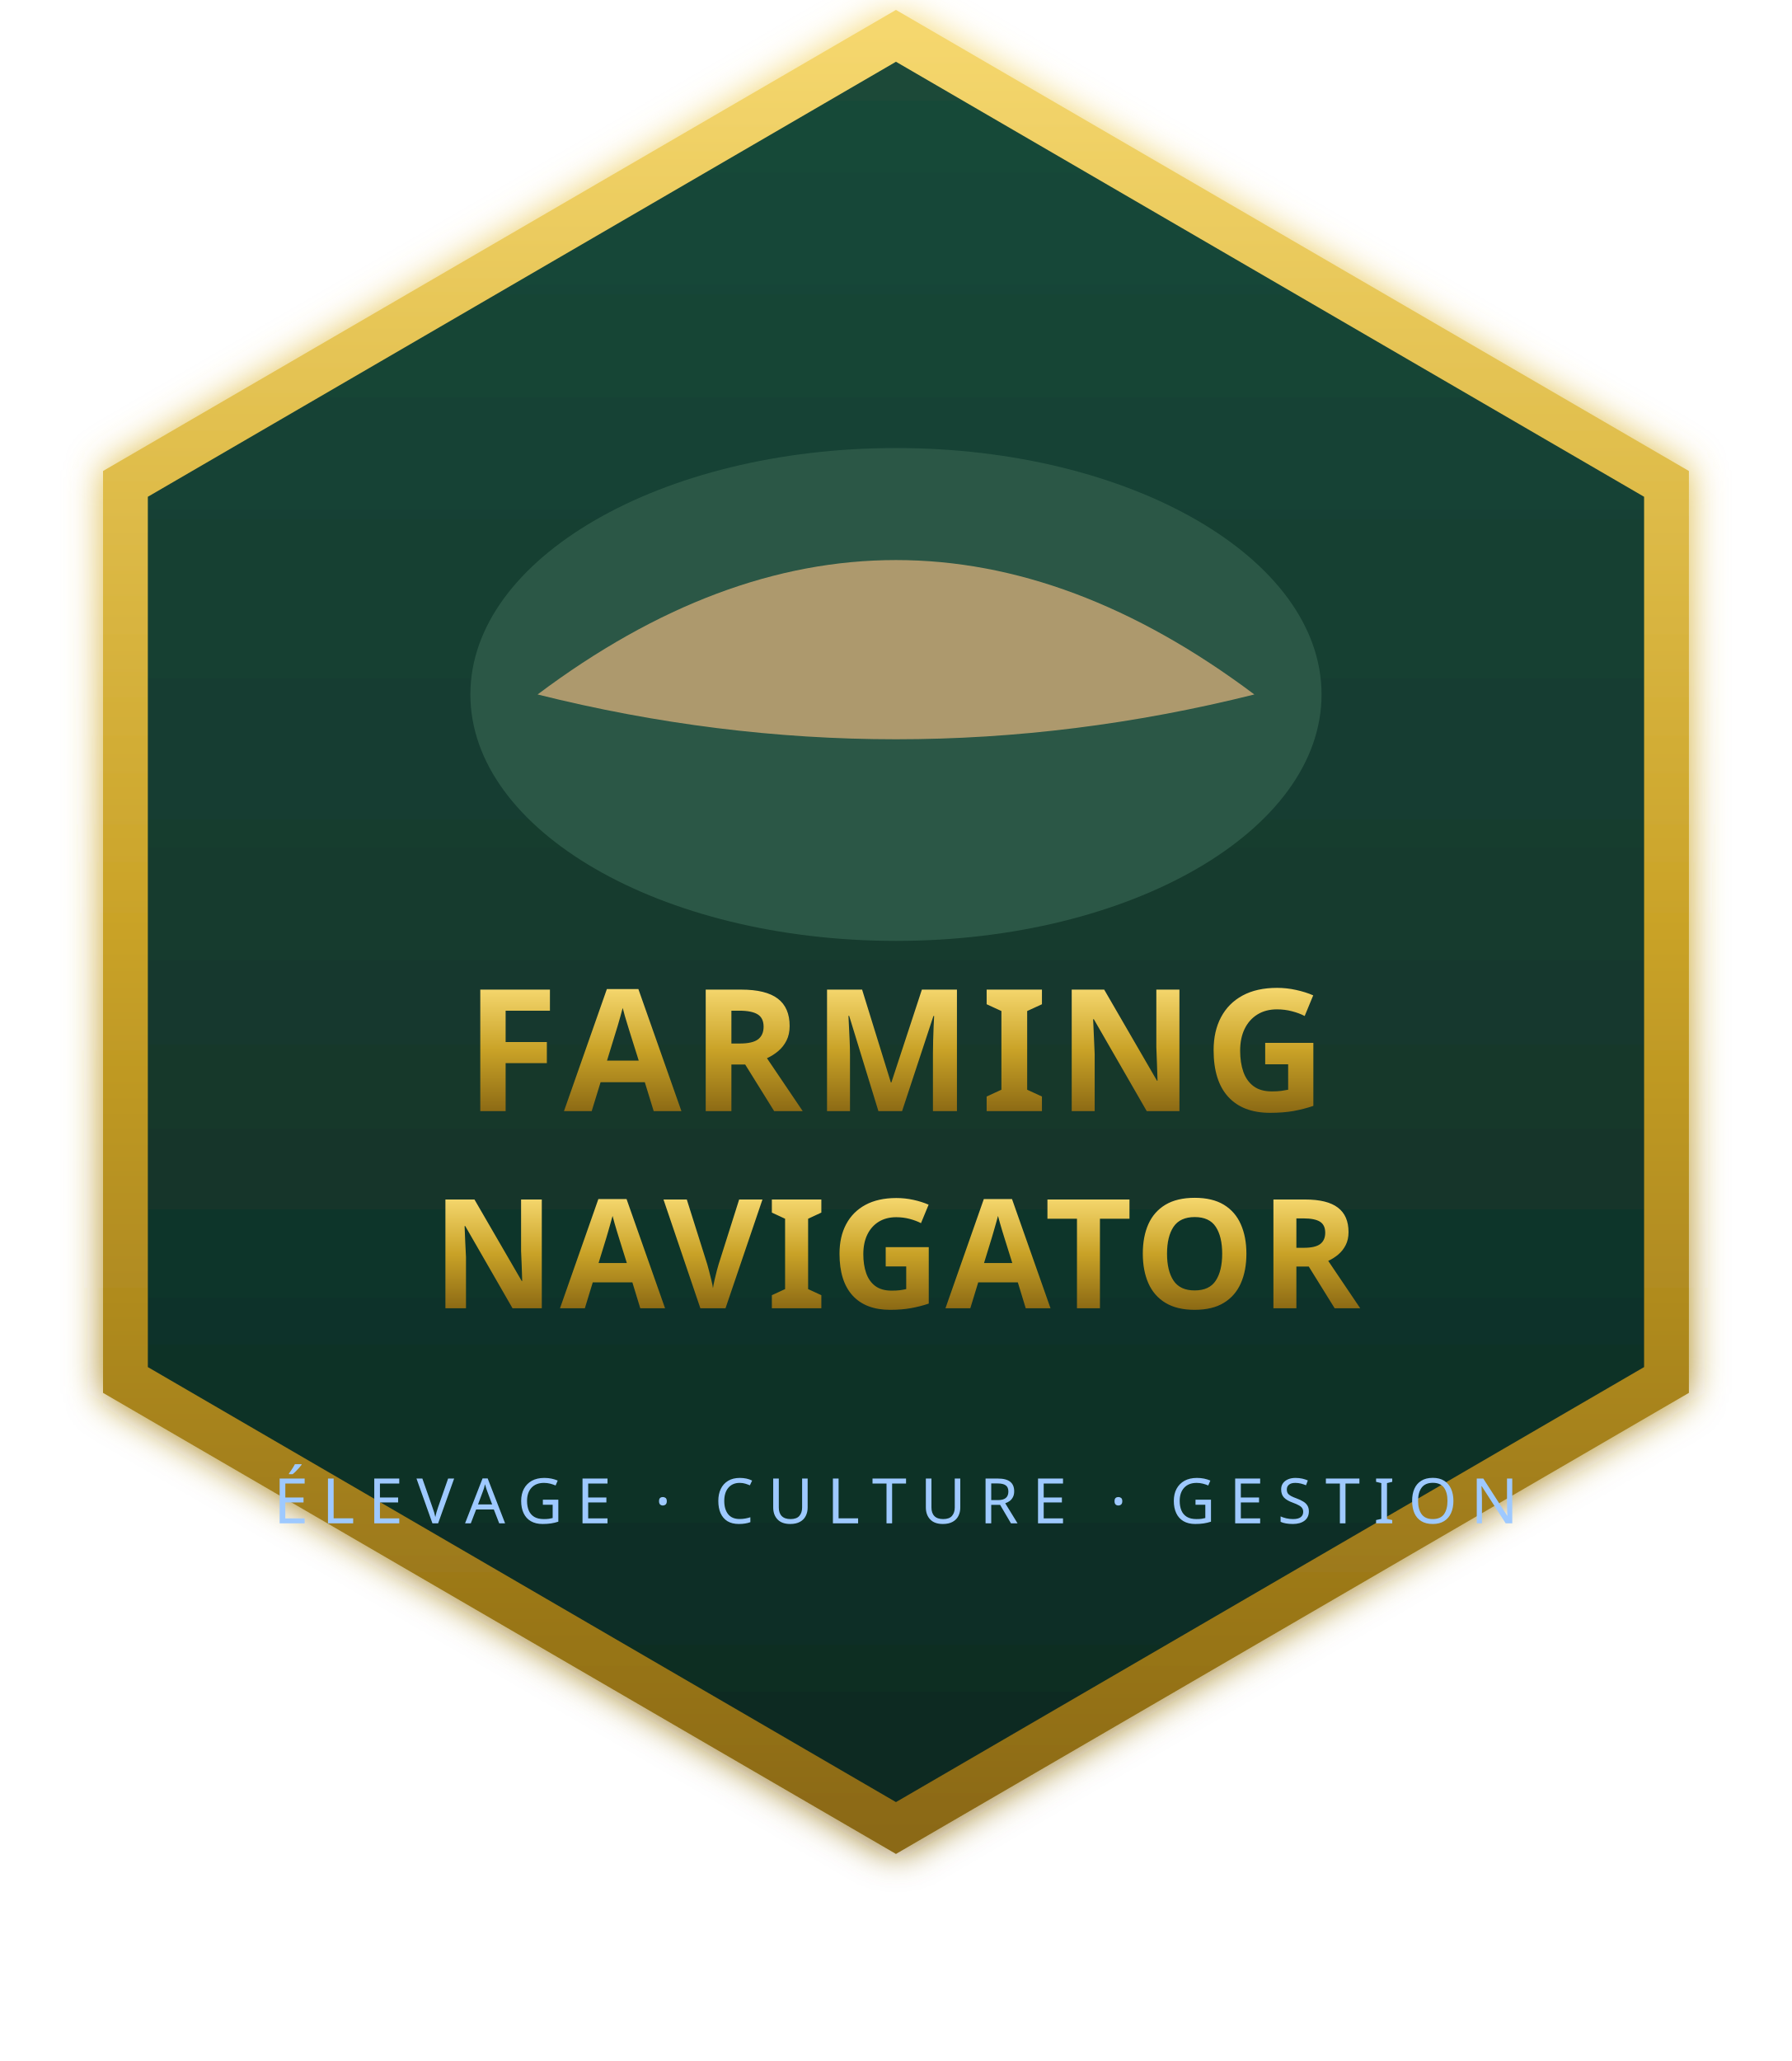
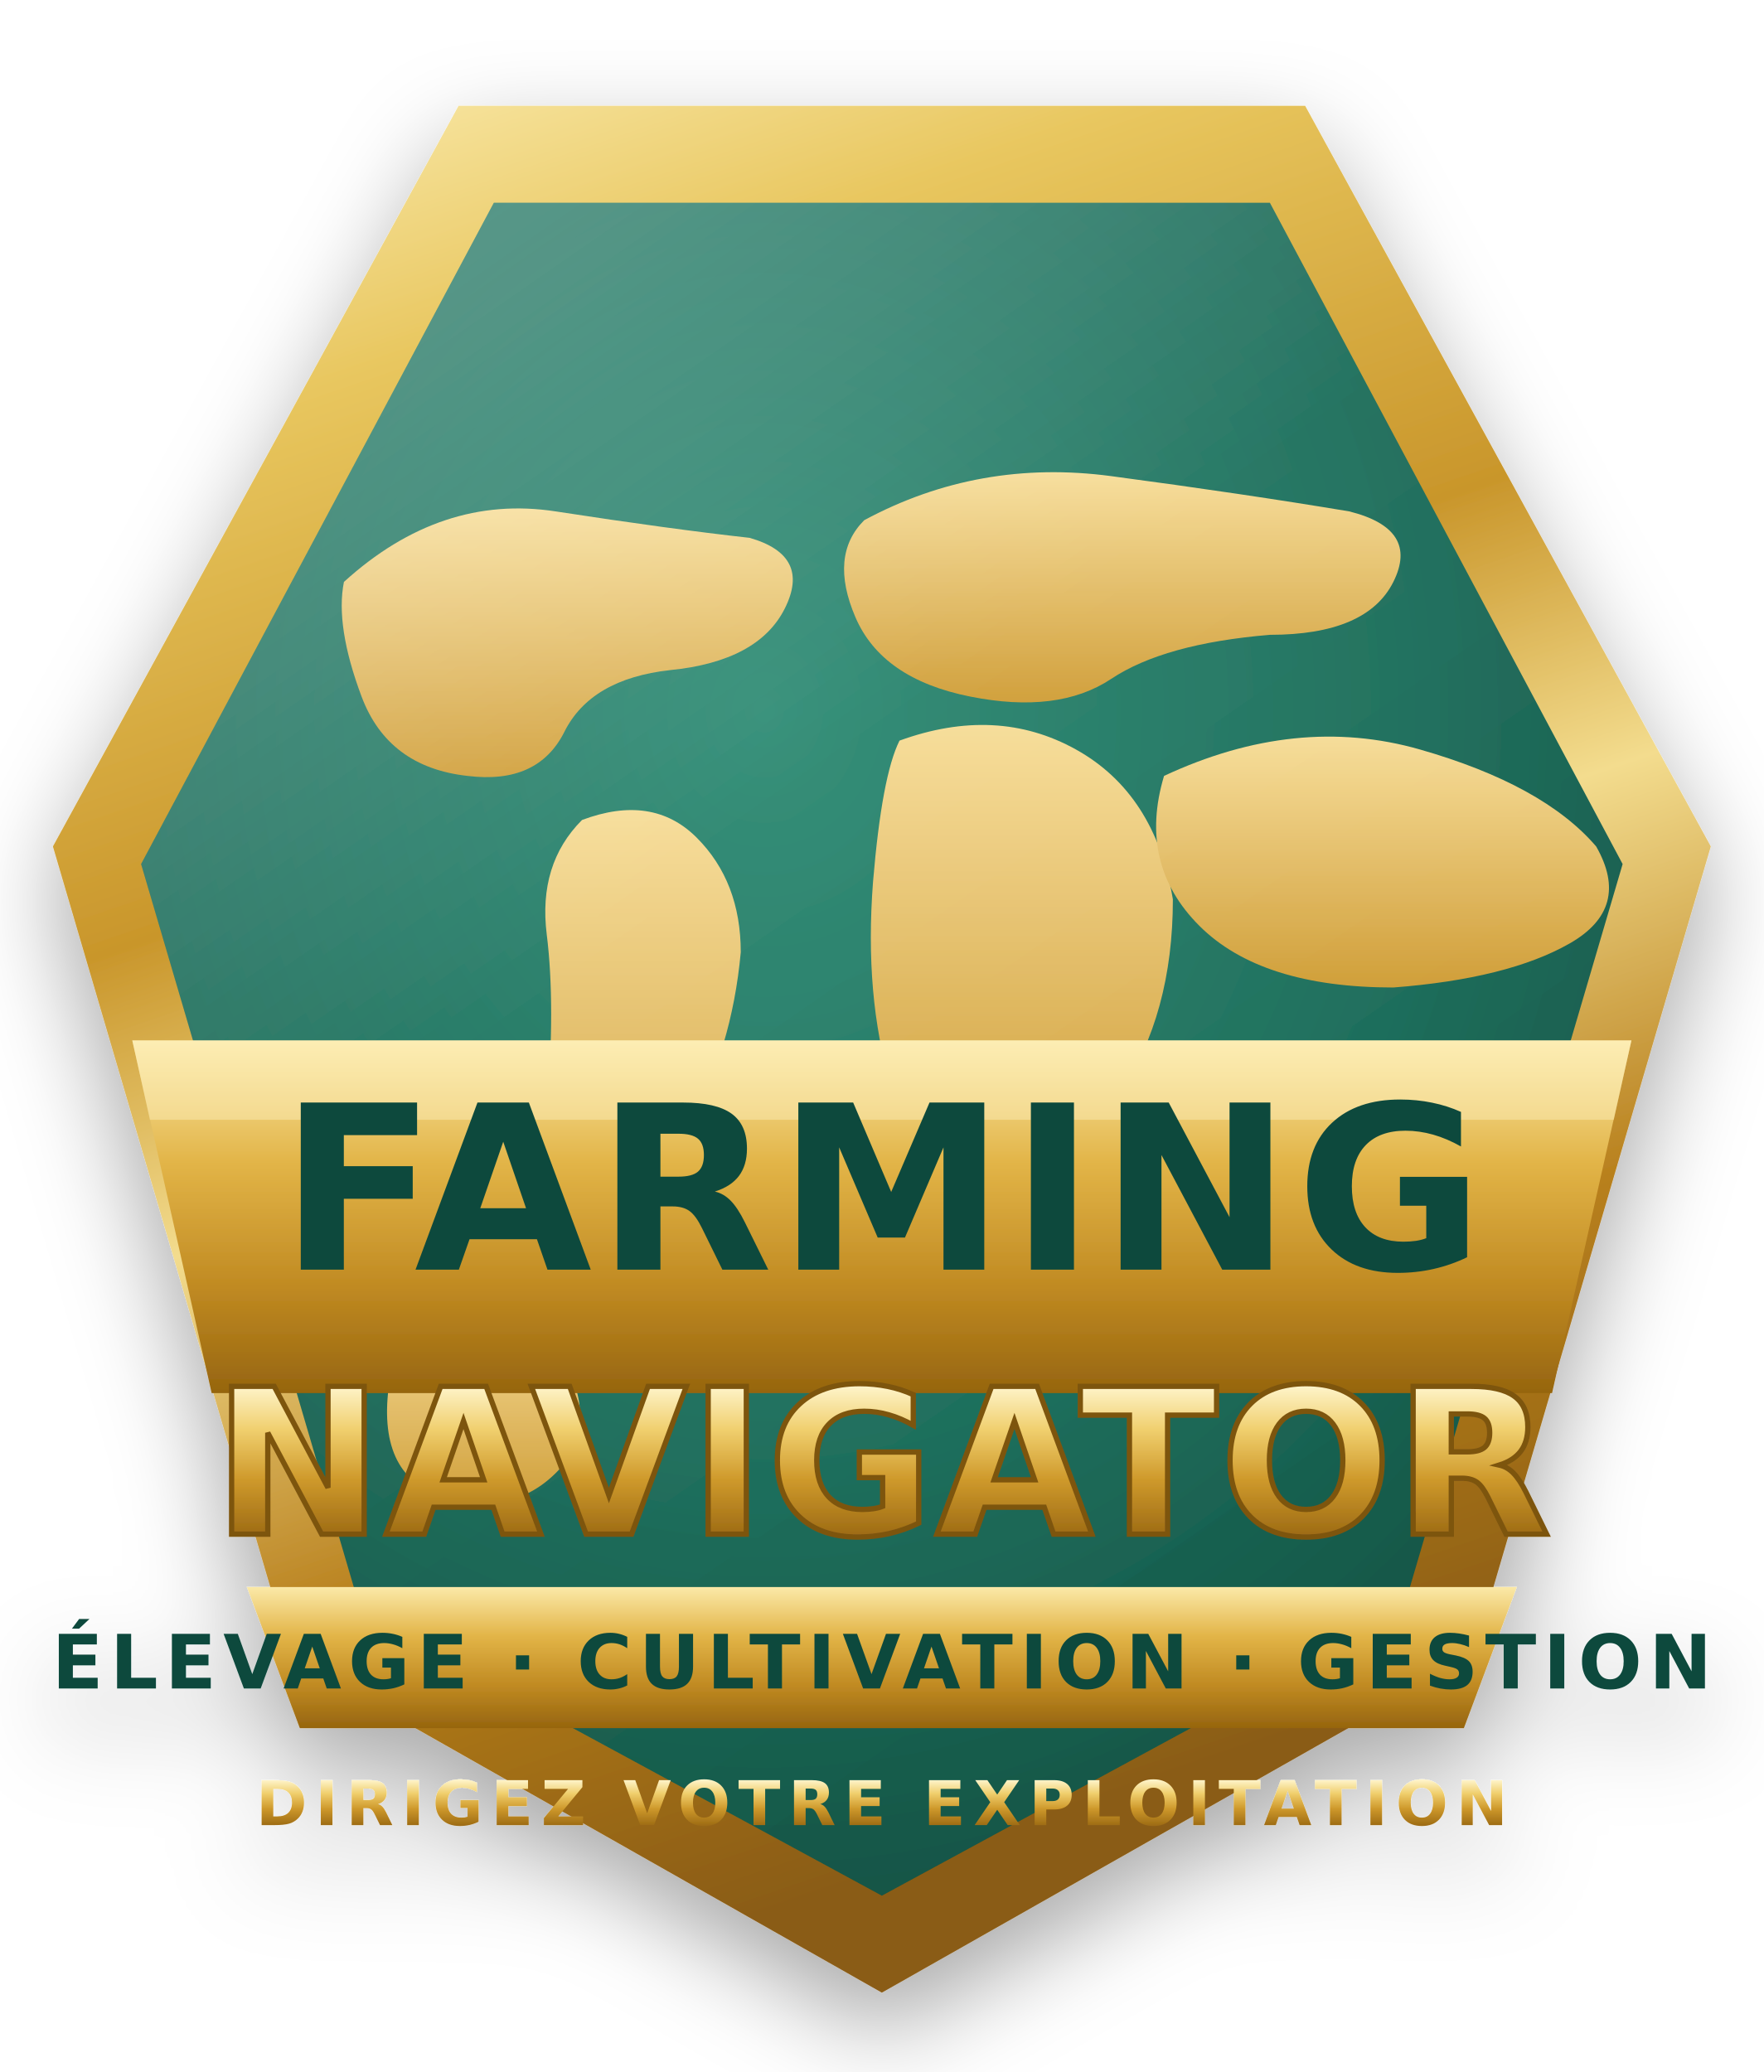
- <svg xmlns="http://www.w3.org/2000/svg" viewBox="0 0 400 460" role="img" aria-label="Farming Navigator">
+ <svg xmlns="http://www.w3.org/2000/svg" viewBox="0 0 400 470" role="img" aria-label="Farming Navigator">
  <defs>
-     <linearGradient id="gold" x1="0%" y1="0%" x2="0%" y2="100%">
-       <stop offset="0%" stop-color="#f5d76e" />
-       <stop offset="50%" stop-color="#c9a227" />
-       <stop offset="100%" stop-color="#8b6914" />
+     <linearGradient id="fnGoldRim" x1="0%" y1="0%" x2="30%" y2="100%">
+       <stop offset="0%" stop-color="#fdf0b8" />
+       <stop offset="18%" stop-color="#e8c65e" />
+       <stop offset="42%" stop-color="#c9962b" />
+       <stop offset="58%" stop-color="#f3dc8e" />
+       <stop offset="78%" stop-color="#b8801d" />
+       <stop offset="100%" stop-color="#8a5c12" />
    </linearGradient>
-     <linearGradient id="hexBg" x1="0%" y1="0%" x2="0%" y2="100%">
-       <stop offset="0%" stop-color="#1a4a3a" />
-       <stop offset="100%" stop-color="#0d2a22" />
+     <linearGradient id="fnGoldFace" x1="0%" y1="0%" x2="0%" y2="100%">
+       <stop offset="0%" stop-color="#fbe9a8" />
+       <stop offset="35%" stop-color="#e2b447" />
+       <stop offset="70%" stop-color="#c08a22" />
+       <stop offset="100%" stop-color="#96650f" />
    </linearGradient>
-     <filter id="glow" x="-20%" y="-20%" width="140%" height="140%">
-       <feGaussianBlur stdDeviation="4" result="b" />
-       <feMerge>
-         <feMergeNode in="b" />
-         <feMergeNode in="SourceGraphic" />
-       </feMerge>
+     <linearGradient id="fnGoldText" x1="0%" y1="0%" x2="0%" y2="100%">
+       <stop offset="0%" stop-color="#fff6cf" />
+       <stop offset="30%" stop-color="#f0cf6e" />
+       <stop offset="62%" stop-color="#cf9a2c" />
+       <stop offset="100%" stop-color="#9c6a14" />
+     </linearGradient>
+     <radialGradient id="fnTeal" cx="42%" cy="30%" r="82%">
+       <stop offset="0%" stop-color="#2b8a72" />
+       <stop offset="52%" stop-color="#1b6d5a" />
+       <stop offset="100%" stop-color="#0e4a3d" />
+     </radialGradient>
+     <linearGradient id="fnMap" x1="0%" y1="0%" x2="0%" y2="100%">
+       <stop offset="0%" stop-color="#f6dc96" />
+       <stop offset="100%" stop-color="#cf9c34" />
+     </linearGradient>
+     <linearGradient id="fnSheen" x1="0%" y1="0%" x2="60%" y2="100%">
+       <stop offset="0%" stop-color="#ffffff" stop-opacity="0.32" />
+       <stop offset="45%" stop-color="#ffffff" stop-opacity="0.05" />
+       <stop offset="100%" stop-color="#ffffff" stop-opacity="0" />
+     </linearGradient>
+     <filter id="fnDrop" x="-25%" y="-20%" width="150%" height="145%">
+       <feDropShadow dx="0" dy="9" stdDeviation="11" flood-color="#000000" flood-opacity="0.34" />
    </filter>
+     <clipPath id="fnInnerClip">
+       <path d="M112 46 H288 L368 196 L318 366 L200 430 L82 366 L32 196 Z" />
+     </clipPath>
  </defs>
-   <polygon points="200,8 372,108 372,308 200,408 28,308 28,108" fill="url(#hexBg)" stroke="url(#gold)" stroke-width="10" filter="url(#glow)" />
-   <ellipse cx="200" cy="155" rx="95" ry="55" fill="#2d5a48" opacity="0.9" />
-   <path d="M120 155 Q200 95 280 155 Q200 175 120 155" fill="#c4a574" opacity="0.85" />
-   <text x="200" y="248" text-anchor="middle" font-family="system-ui,sans-serif" font-weight="800" font-size="38" fill="url(#gold)" letter-spacing="2">FARMING</text>
-   <text x="200" y="292" text-anchor="middle" font-family="system-ui,sans-serif" font-weight="800" font-size="34" fill="url(#gold)" letter-spacing="1">NAVIGATOR</text>
-   <text x="200" y="340" text-anchor="middle" font-family="system-ui,sans-serif" font-size="14" fill="#9ec9ff" letter-spacing="3">ÉLEVAGE · CULTURE · GESTION</text>
+   <g filter="url(#fnDrop)">
+     <path d="M104 24 H296 L388 192 L334 376 L200 452 L66 376 L12 192 Z" fill="url(#fnGoldRim)" />
+     <path d="M112 46 H288 L368 196 L318 366 L200 430 L82 366 L32 196 Z" fill="url(#fnTeal)" />
+     <g clip-path="url(#fnInnerClip)" fill="url(#fnMap)">
+       <path d="M78 132 q22-20 48-16 t44 6 q14 4 8 16 t-26 14 q-18 2-24 14 t-22 10 q-18-2-24-18 t-4-26z" />
+       <path d="M132 186 q16-6 26 4 t10 26 q-2 22-12 40 t-16 30 q-8 10-14-2 t-2-32 q2-24 0-40 t8-26z" />
+       <path d="M196 118 q26-14 56-10 t54 8 q16 4 10 16 t-28 12 q-24 2-36 10 t-32 4 q-20-4-26-18 t2-22z" />
+       <path d="M204 168 q22-8 40 2 t22 34 q0 26-12 44 t-30 20 q-16-2-22-22 t-4-46 q2-24 6-32z" />
+       <path d="M264 176 q30-14 58-6 t40 22 q8 14-6 22 t-40 10 q-30 0-44-14 t-8-34z" />
+       <path d="M292 250 q22-10 36 2 t8 30 q-6 16-24 18 t-28-14 q-6-22 8-36z" />
+       <path d="M96 300 q20-8 30 6 t2 26 q-10 12-26 8 t-14-24 q0-12 8-16z" />
+     </g>
+     <path d="M112 46 H288 L368 196 L318 366 L200 430 L82 366 L32 196 Z" fill="url(#fnSheen)" />
+     <path d="M30 236 H370 L352 316 H48 Z" fill="url(#fnGoldFace)" />
+     <path d="M30 236 H370 L366 254 H34 Z" fill="#fff3c4" opacity="0.42" />
+     <text x="200" y="288" text-anchor="middle" font-family="Verdana, DejaVu Sans, sans-serif" font-weight="700" font-size="52" fill="#0f4a3c" letter-spacing="1">FARMING</text>
+     <text x="200" y="348" text-anchor="middle" font-family="Verdana, DejaVu Sans, sans-serif" font-weight="700" font-size="46" fill="url(#fnGoldText)" stroke="#7d5410" stroke-width="1.2" letter-spacing="0.5">NAVIGATOR</text>
+     <path d="M56 360 H344 L332 392 H68 Z" fill="url(#fnGoldFace)" />
+     <text x="200" y="383" text-anchor="middle" font-family="Verdana, DejaVu Sans, sans-serif" font-weight="700" font-size="17" fill="#0f4a3c" letter-spacing="1.6">ÉLEVAGE · CULTIVATION · GESTION</text>
+     <text x="200" y="414" text-anchor="middle" font-family="Verdana, DejaVu Sans, sans-serif" font-weight="700" font-size="14" fill="url(#fnGoldText)" letter-spacing="1.8">DIRIGEZ VOTRE EXPLOITATION</text>
+   </g>
</svg>
